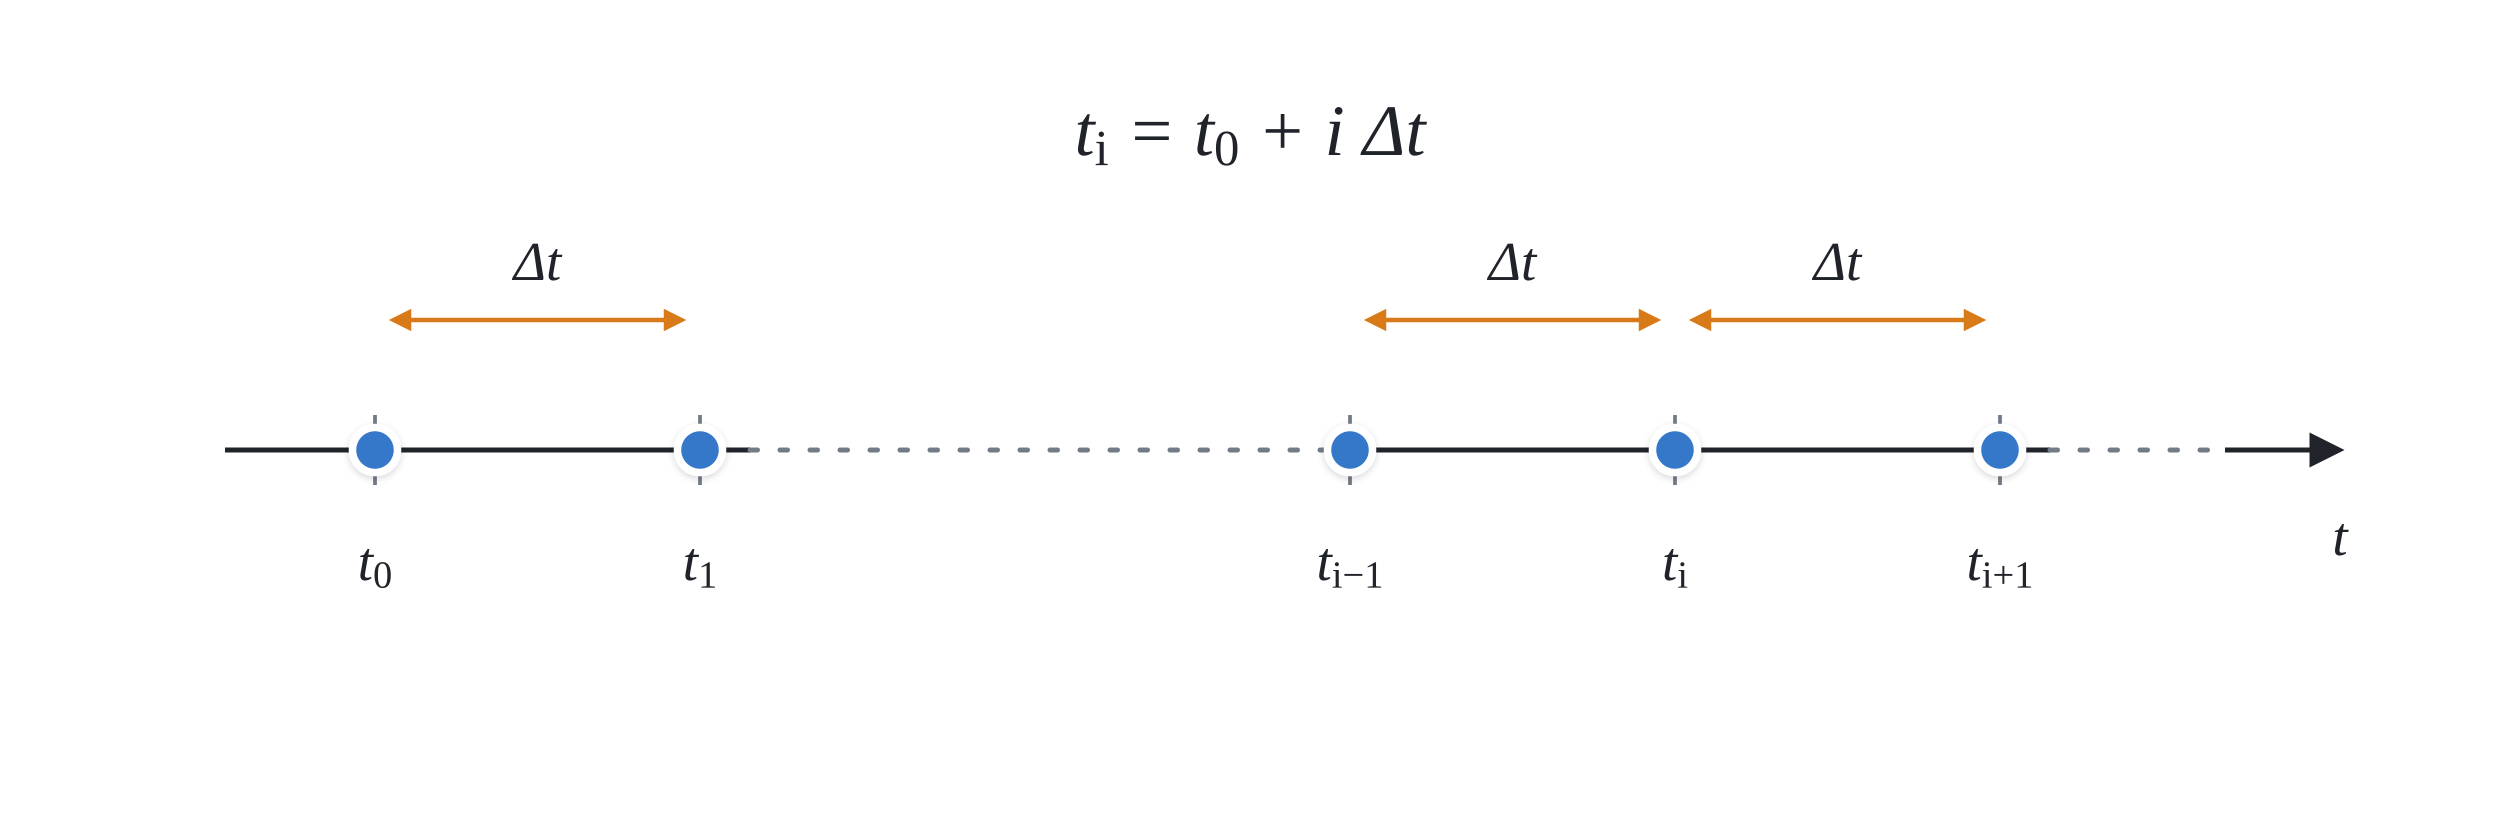
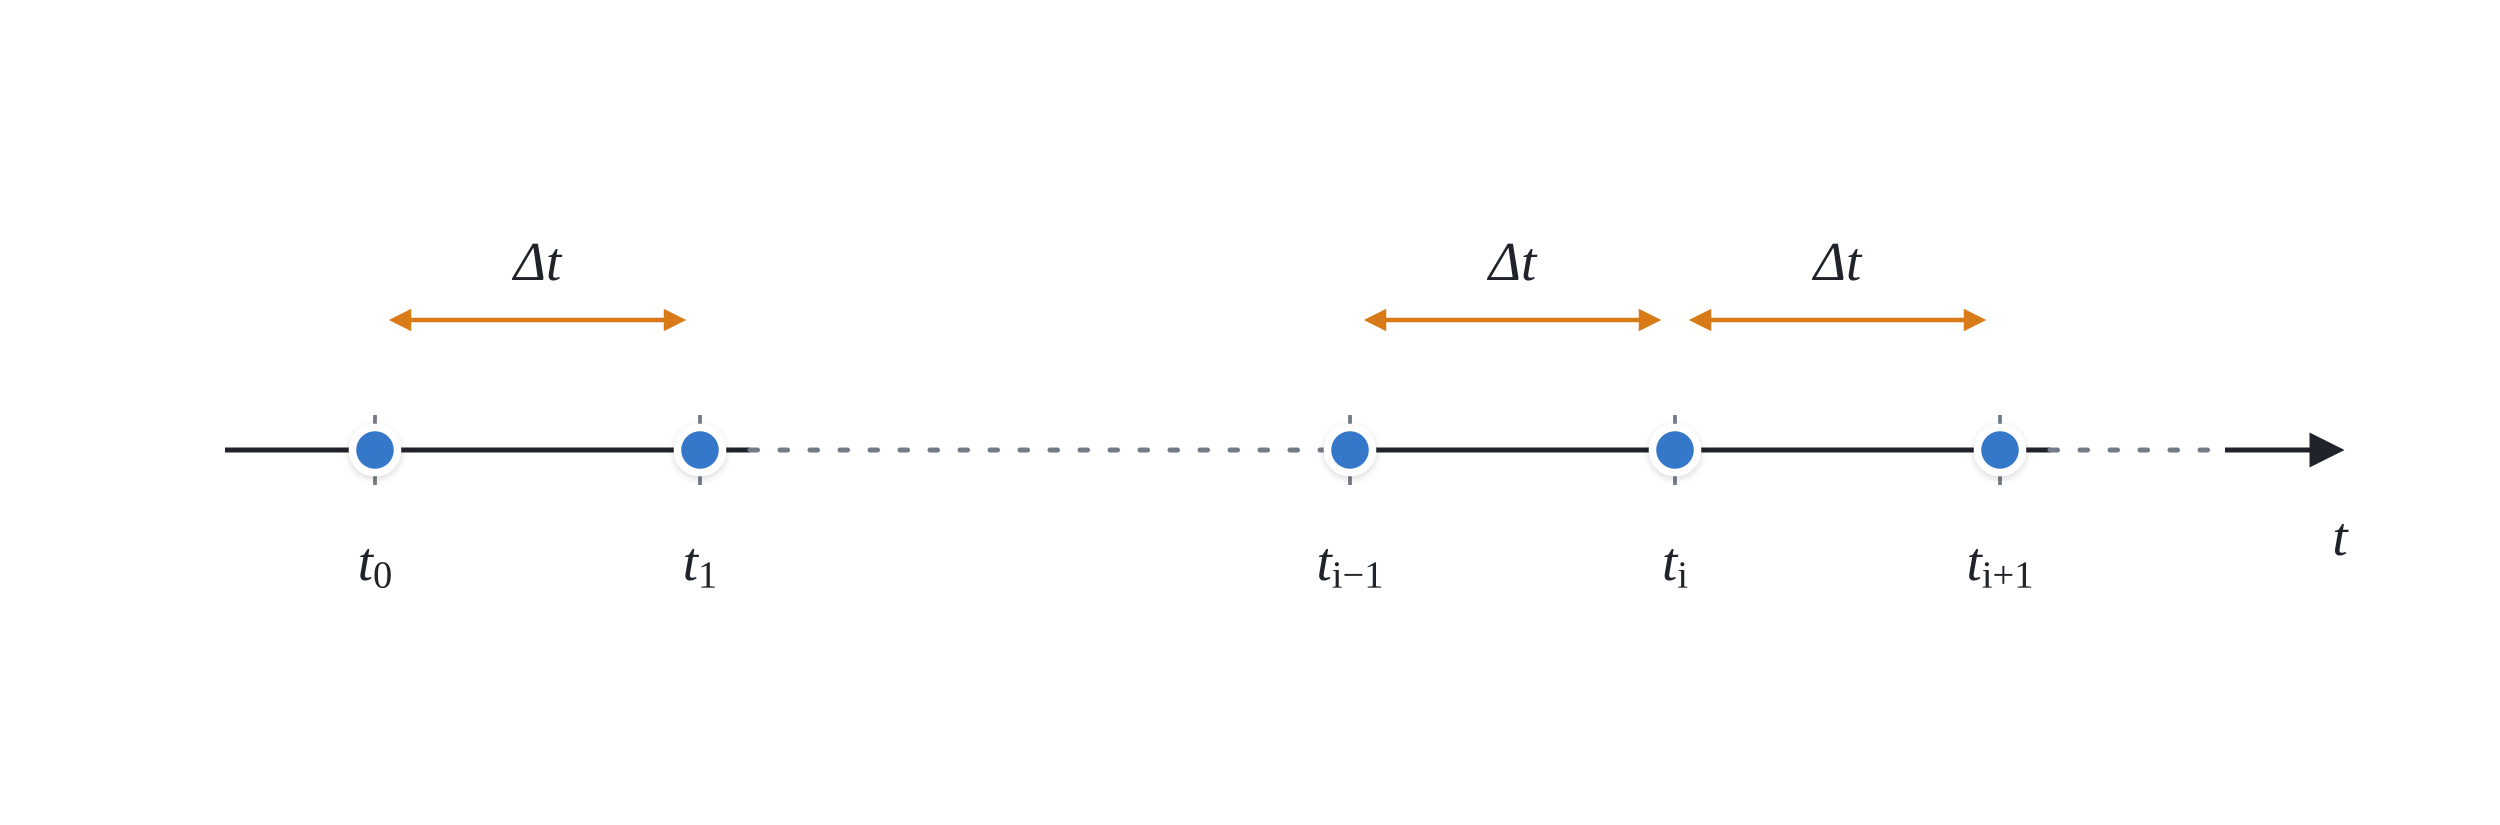
<svg xmlns="http://www.w3.org/2000/svg" width="1000" height="330" viewBox="0 0 1000 330" role="img" aria-labelledby="title desc">
  <rect width="1000" height="330" fill="#fff" />
  <defs>
    <marker id="axis-arrow" viewBox="0 0 10 10" refX="8" refY="5" markerWidth="7" markerHeight="7" orient="auto">
      <path d="M0 0 L10 5 L0 10z" fill="#20242a" />
    </marker>
    <marker id="step-arrow" viewBox="0 0 10 10" refX="5" refY="5" markerWidth="5" markerHeight="5" orient="auto-start-reverse">
      <path d="M0 0 L10 5 L0 10z" fill="#d97a18" />
    </marker>
    <filter id="halo" x="-50%" y="-50%" width="200%" height="200%">
      <feDropShadow dx="0" dy="1" stdDeviation="1.5" flood-color="#000" flood-opacity=".16" />
    </filter>
  </defs>
  <style>
    .math{font-family:"STIX Two Math","Cambria Math","Times New Roman",serif;fill:#20242a;font-style:italic}.formula{font-size:29px}.label{font-size:22px}.axis{stroke:#20242a;stroke-width:2}.axis-end{stroke:#20242a;stroke-width:2;marker-end:url(#axis-arrow)}.axis-gap{stroke:#737b86;stroke-width:2;stroke-dasharray:3 9;stroke-linecap:round}.tick{stroke:#737b86;stroke-width:1.5}.sample{fill:#3478c9;stroke:#fff;stroke-width:3;filter:url(#halo)}.step{stroke:#d97a18;stroke-width:1.8;marker-start:url(#step-arrow);marker-end:url(#step-arrow)}
  </style>
-   <text x="500" y="62" text-anchor="middle" class="math formula">t<tspan baseline-shift="sub" font-size="70%" font-style="normal">i</tspan> = t<tspan baseline-shift="sub" font-size="70%" font-style="normal">0</tspan> + i Δt</text>
  <line x1="90" y1="180" x2="300" y2="180" class="axis" />
  <line x1="300" y1="180" x2="530" y2="180" class="axis-gap" />
  <line x1="530" y1="180" x2="820" y2="180" class="axis" />
  <line x1="820" y1="180" x2="890" y2="180" class="axis-gap" />
  <line x1="890" y1="180" x2="935" y2="180" class="axis-end" />
  <g class="tick">
    <line x1="150" y1="166" x2="150" y2="194" />
    <line x1="280" y1="166" x2="280" y2="194" />
    <line x1="540" y1="166" x2="540" y2="194" />
    <line x1="670" y1="166" x2="670" y2="194" />
    <line x1="800" y1="166" x2="800" y2="194" />
  </g>
  <g class="sample">
    <circle cx="150" cy="180" r="9" />
    <circle cx="280" cy="180" r="9" />
    <circle cx="540" cy="180" r="9" />
    <circle cx="670" cy="180" r="9" />
    <circle cx="800" cy="180" r="9" />
  </g>
  <line x1="160" y1="128" x2="270" y2="128" class="step" />
  <text x="215" y="112" text-anchor="middle" class="math label">Δt</text>
  <line x1="550" y1="128" x2="660" y2="128" class="step" />
  <text x="605" y="112" text-anchor="middle" class="math label">Δt</text>
  <line x1="680" y1="128" x2="790" y2="128" class="step" />
  <text x="735" y="112" text-anchor="middle" class="math label">Δt</text>
  <text x="150" y="232" text-anchor="middle" class="math label">t<tspan baseline-shift="sub" font-size="70%" font-style="normal">0</tspan>
  </text>
  <text x="280" y="232" text-anchor="middle" class="math label">t<tspan baseline-shift="sub" font-size="70%" font-style="normal">1</tspan>
  </text>
  <text x="540" y="232" text-anchor="middle" class="math label">t<tspan baseline-shift="sub" font-size="70%" font-style="normal">i−1</tspan>
  </text>
  <text x="670" y="232" text-anchor="middle" class="math label">t<tspan baseline-shift="sub" font-size="70%" font-style="normal">i</tspan>
  </text>
  <text x="800" y="232" text-anchor="middle" class="math label">t<tspan baseline-shift="sub" font-size="70%" font-style="normal">i+1</tspan>
  </text>
  <text x="936" y="222" text-anchor="middle" class="math label">t</text>
</svg>
